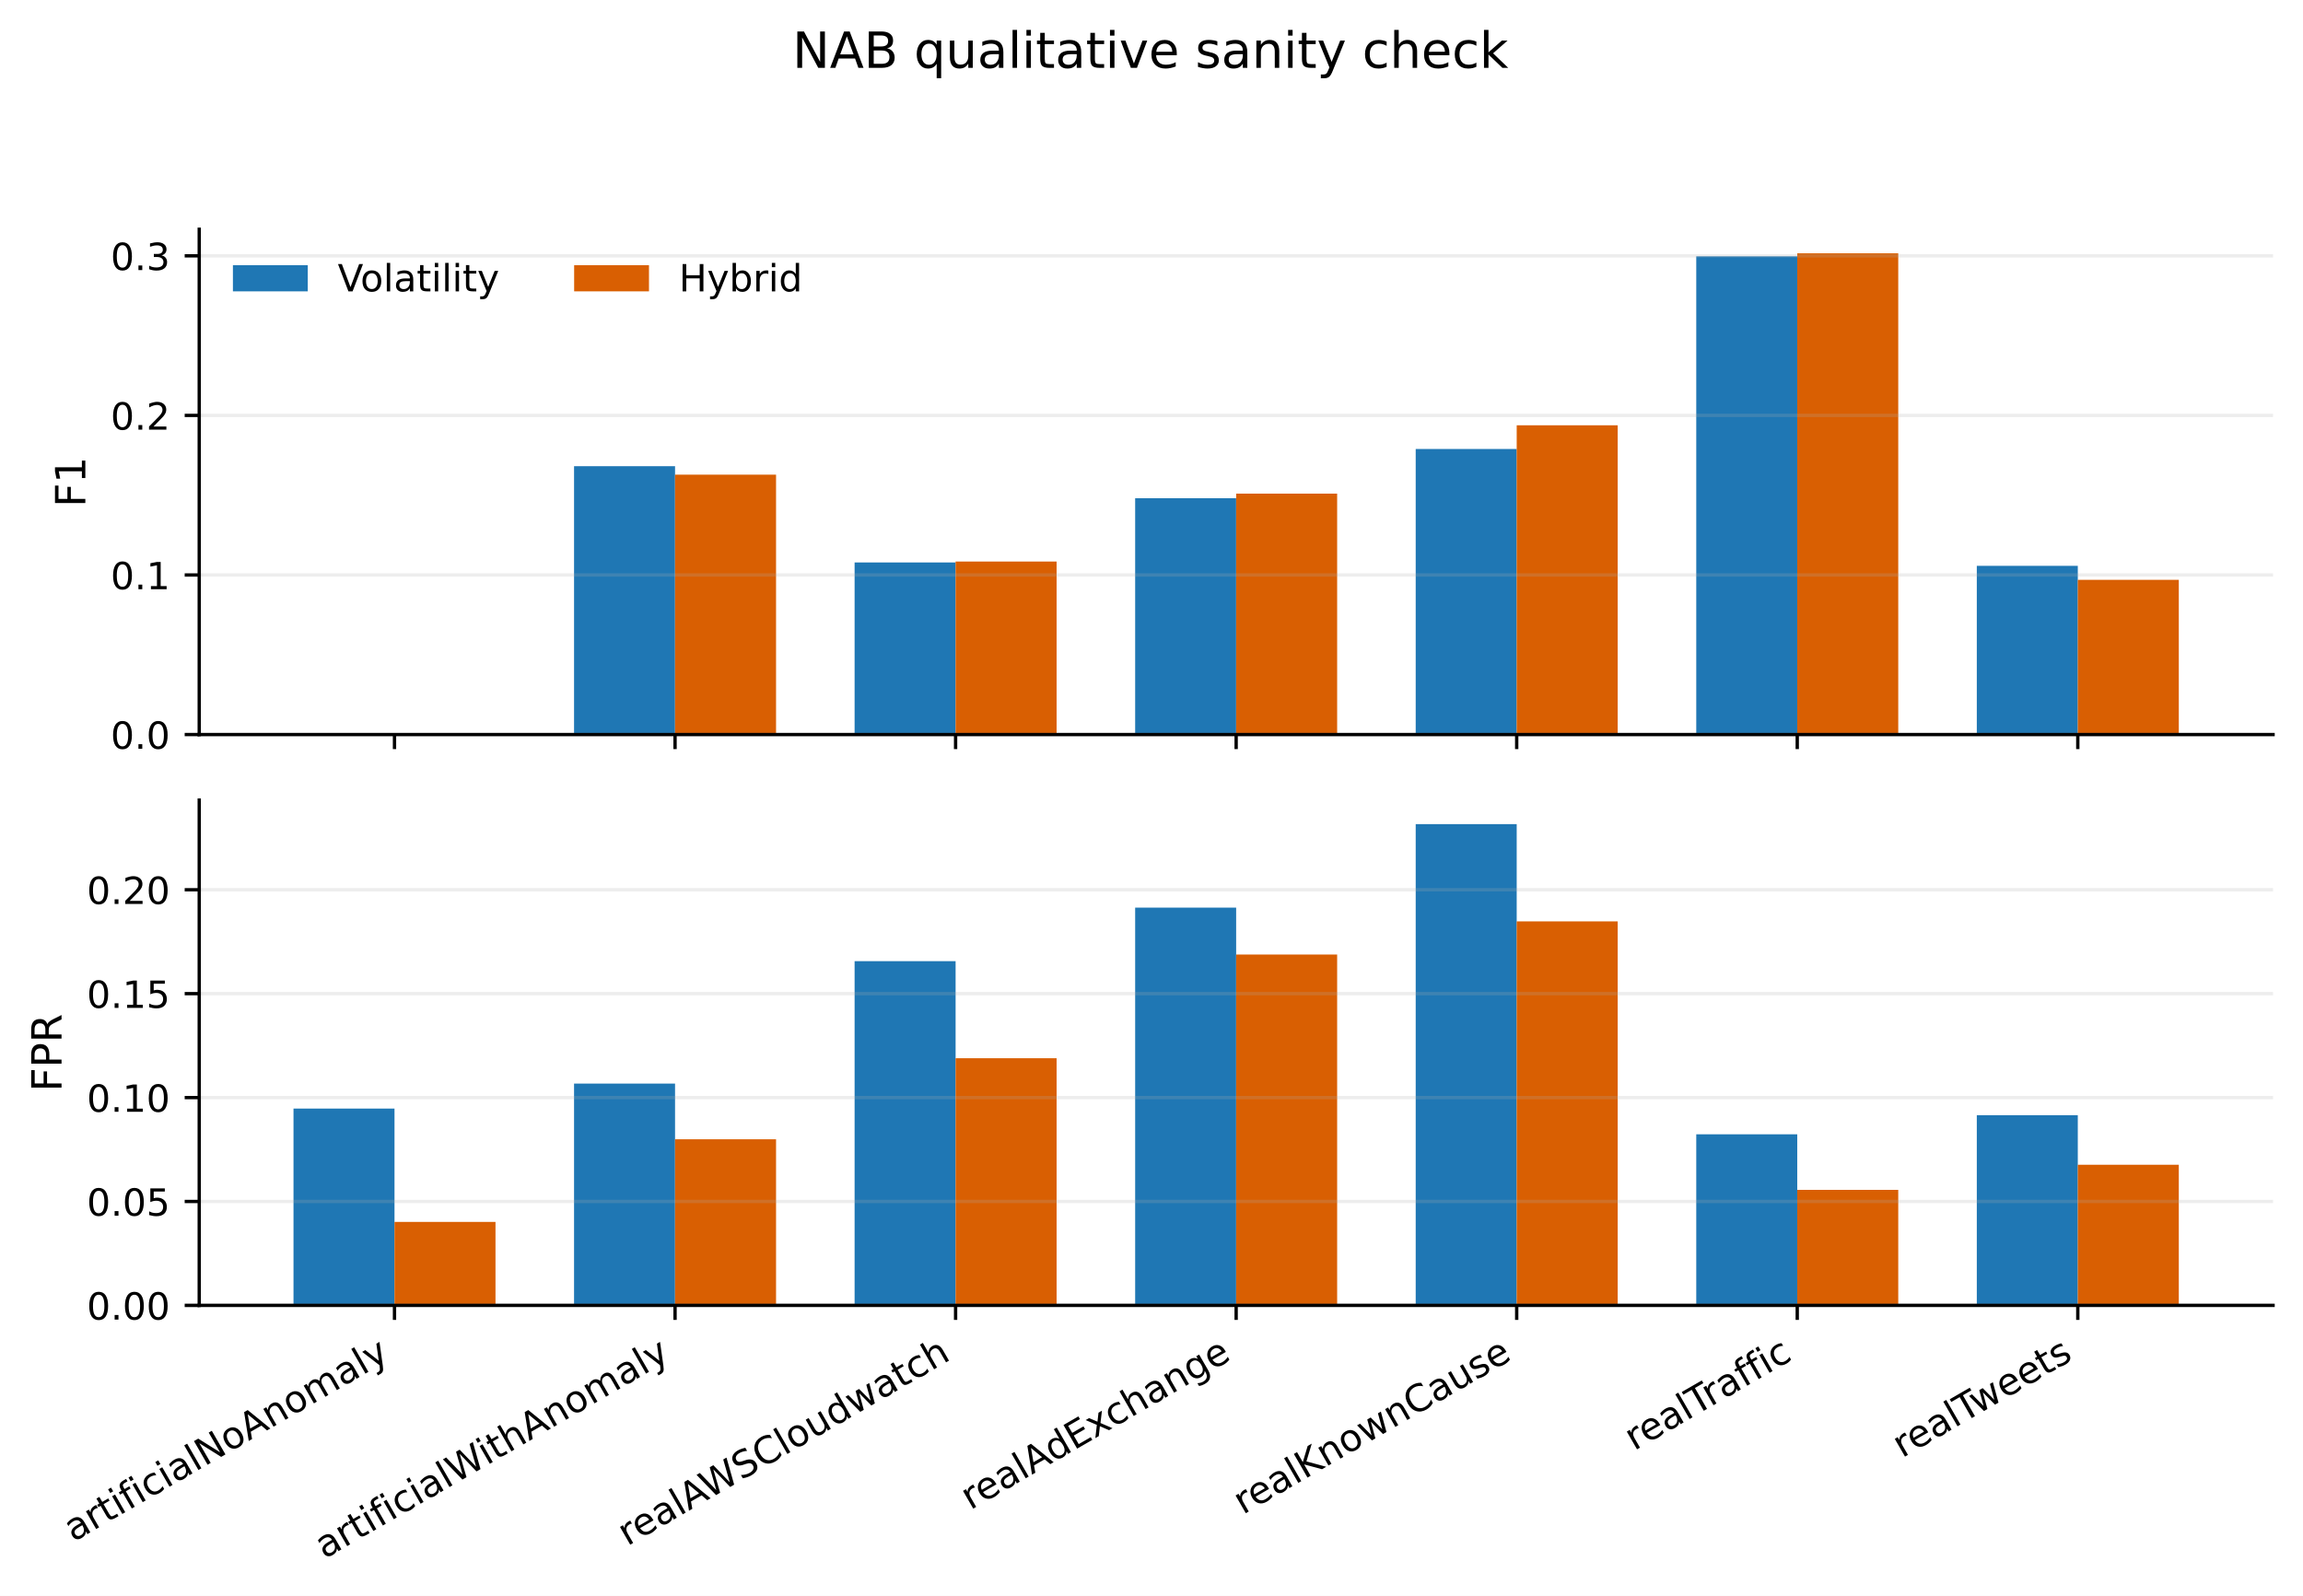
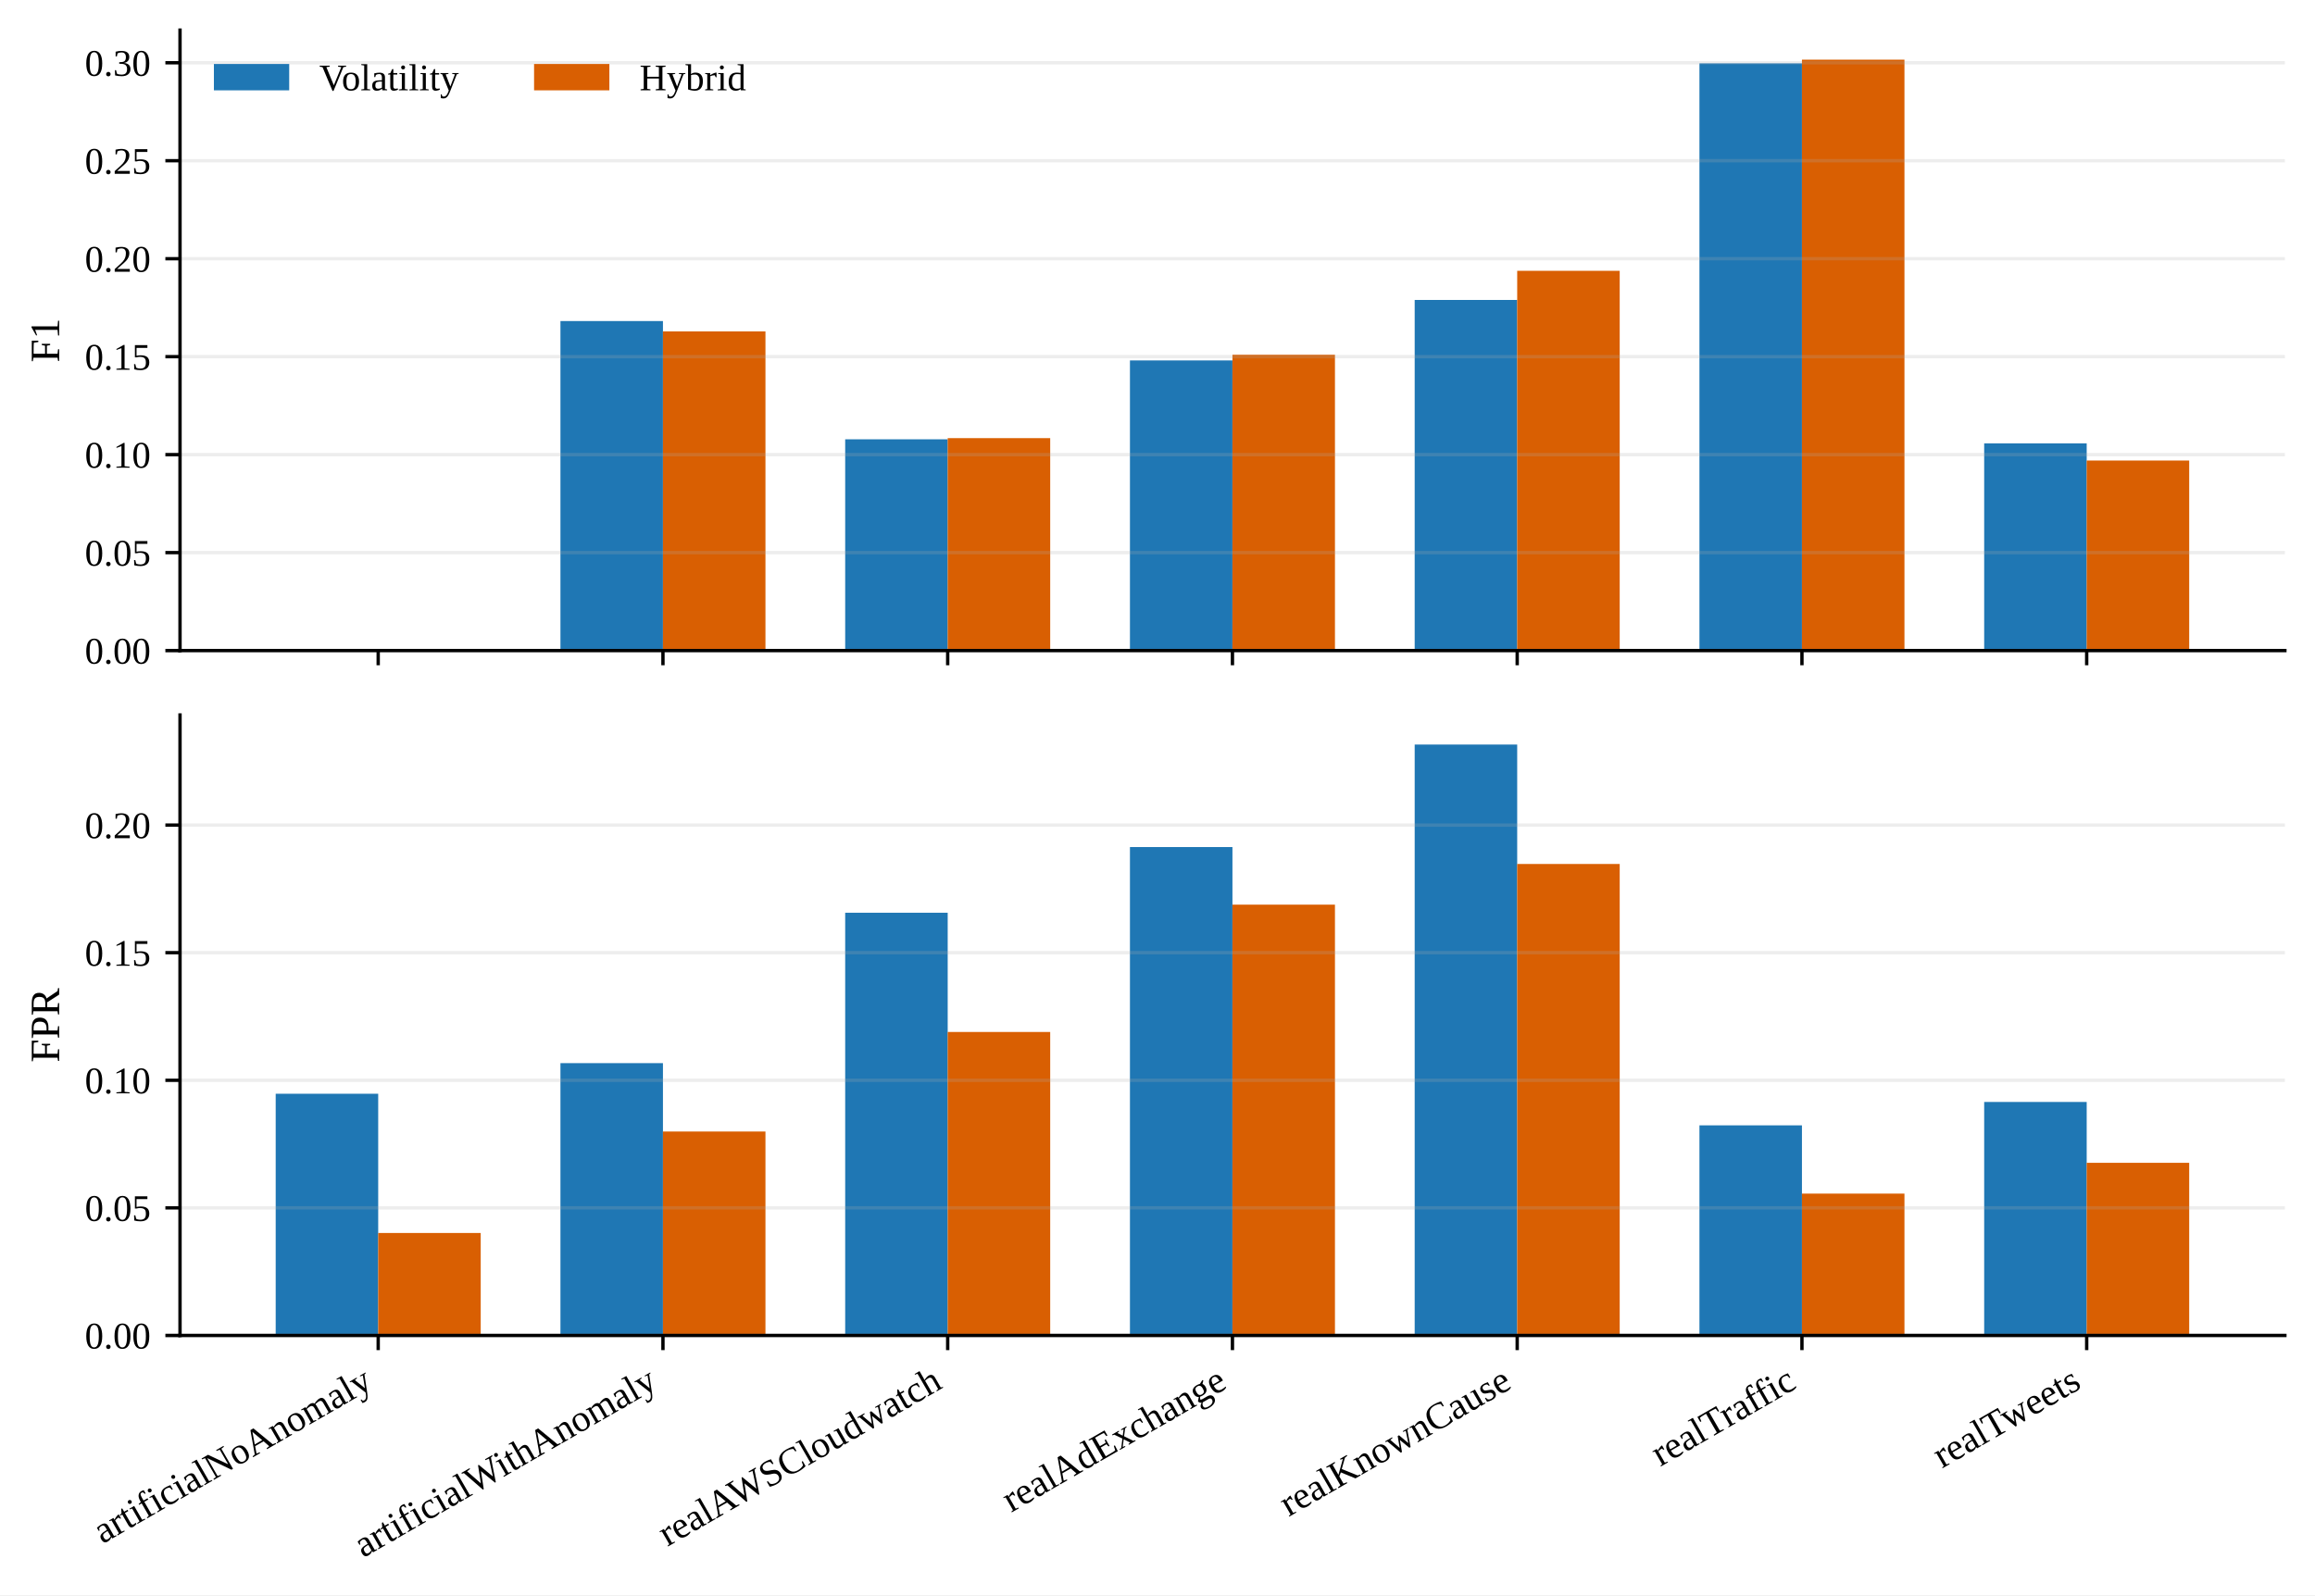
- <svg xmlns="http://www.w3.org/2000/svg" xmlns:xlink="http://www.w3.org/1999/xlink" width="553.877pt" height="383.917pt" viewBox="0 0 553.877 383.917" version="1.1">
+ <svg xmlns="http://www.w3.org/2000/svg" xmlns:xlink="http://www.w3.org/1999/xlink" width="553.403pt" height="381.427pt" viewBox="0 0 553.403 381.427" version="1.1">
  <defs>
    <style type="text/css">*{stroke-linejoin: round; stroke-linecap: butt}</style>
  </defs>
  <g id="figure_1">
    <g id="patch_1">
-       <path d="M 0 383.917  L 553.877 383.917  L 553.877 0  L 0 0  z " style="fill: #ffffff" />
+       <path d="M 0 381.427  L 553.403 381.427  L 553.403 0  L 0 0  z " style="fill: #ffffff" />
    </g>
    <g id="axes_1">
      <g id="patch_2">
-         <path d="M 47.917 176.713  L 546.677 176.713  L 546.677 55.152  L 47.917 55.152  z " style="fill: #ffffff" />
+         <path d="M 43.033 155.564  L 546.203 155.564  L 546.203 7.2  L 43.033 7.2  z " style="fill: #ffffff" />
      </g>
      <g id="patch_3">
-         <path d="M 70.588 176.713  L 94.878 176.713  L 94.878 176.713  L 70.588 176.713  z " clip-path="url(#p96f10bf7ed)" style="fill: #1f77b4" />
+         <path d="M 65.904 155.564  L 90.409 155.564  L 90.409 155.564  L 65.904 155.564  z " clip-path="url(#pbecef0cc38)" style="fill: #1f77b4" />
      </g>
      <g id="patch_4">
-         <path d="M 138.061 176.713  L 162.351 176.713  L 162.351 112.155  L 138.061 112.155  z " clip-path="url(#p96f10bf7ed)" style="fill: #1f77b4" />
+         <path d="M 133.974 155.564  L 158.479 155.564  L 158.479 76.771  L 133.974 76.771  z " clip-path="url(#pbecef0cc38)" style="fill: #1f77b4" />
      </g>
      <g id="patch_5">
-         <path d="M 205.534 176.713  L 229.824 176.713  L 229.824 135.313  L 205.534 135.313  z " clip-path="url(#p96f10bf7ed)" style="fill: #1f77b4" />
+         <path d="M 202.043 155.564  L 226.548 155.564  L 226.548 105.036  L 202.043 105.036  z " clip-path="url(#pbecef0cc38)" style="fill: #1f77b4" />
      </g>
      <g id="patch_6">
-         <path d="M 273.007 176.713  L 297.297 176.713  L 297.297 119.862  L 273.007 119.862  z " clip-path="url(#p96f10bf7ed)" style="fill: #1f77b4" />
+         <path d="M 270.113 155.564  L 294.618 155.564  L 294.618 86.178  L 270.113 86.178  z " clip-path="url(#pbecef0cc38)" style="fill: #1f77b4" />
      </g>
      <g id="patch_7">
-         <path d="M 340.48 176.713  L 364.77 176.713  L 364.77 108.011  L 340.48 108.011  z " clip-path="url(#p96f10bf7ed)" style="fill: #1f77b4" />
+         <path d="M 338.182 155.564  L 362.687 155.564  L 362.687 71.714  L 338.182 71.714  z " clip-path="url(#pbecef0cc38)" style="fill: #1f77b4" />
      </g>
      <g id="patch_8">
-         <path d="M 407.953 176.713  L 432.243 176.713  L 432.243 61.66  L 407.953 61.66  z " clip-path="url(#p96f10bf7ed)" style="fill: #1f77b4" />
+         <path d="M 406.252 155.564  L 430.757 155.564  L 430.757 15.143  L 406.252 15.143  z " clip-path="url(#pbecef0cc38)" style="fill: #1f77b4" />
      </g>
      <g id="patch_9">
-         <path d="M 475.426 176.713  L 499.716 176.713  L 499.716 136.119  L 475.426 136.119  z " clip-path="url(#p96f10bf7ed)" style="fill: #1f77b4" />
+         <path d="M 474.321 155.564  L 498.826 155.564  L 498.826 106.02  L 474.321 106.02  z " clip-path="url(#pbecef0cc38)" style="fill: #1f77b4" />
      </g>
      <g id="patch_10">
-         <path d="M 94.878 176.713  L 119.169 176.713  L 119.169 176.713  L 94.878 176.713  z " clip-path="url(#p96f10bf7ed)" style="fill: #d95f02" />
+         <path d="M 90.409 155.564  L 114.914 155.564  L 114.914 155.564  L 90.409 155.564  z " clip-path="url(#pbecef0cc38)" style="fill: #d95f02" />
      </g>
      <g id="patch_11">
-         <path d="M 162.351 176.713  L 186.642 176.713  L 186.642 114.18  L 162.351 114.18  z " clip-path="url(#p96f10bf7ed)" style="fill: #d95f02" />
+         <path d="M 158.479 155.564  L 182.984 155.564  L 182.984 79.244  L 158.479 79.244  z " clip-path="url(#pbecef0cc38)" style="fill: #d95f02" />
      </g>
      <g id="patch_12">
-         <path d="M 229.824 176.713  L 254.115 176.713  L 254.115 135.093  L 229.824 135.093  z " clip-path="url(#p96f10bf7ed)" style="fill: #d95f02" />
+         <path d="M 226.548 155.564  L 251.053 155.564  L 251.053 104.767  L 226.548 104.767  z " clip-path="url(#pbecef0cc38)" style="fill: #d95f02" />
      </g>
      <g id="patch_13">
-         <path d="M 297.297 176.713  L 321.587 176.713  L 321.587 118.756  L 297.297 118.756  z " clip-path="url(#p96f10bf7ed)" style="fill: #d95f02" />
+         <path d="M 294.618 155.564  L 319.123 155.564  L 319.123 84.828  L 294.618 84.828  z " clip-path="url(#pbecef0cc38)" style="fill: #d95f02" />
      </g>
      <g id="patch_14">
-         <path d="M 364.77 176.713  L 389.06 176.713  L 389.06 102.312  L 364.77 102.312  z " clip-path="url(#p96f10bf7ed)" style="fill: #d95f02" />
+         <path d="M 362.687 155.564  L 387.192 155.564  L 387.192 64.758  L 362.687 64.758  z " clip-path="url(#pbecef0cc38)" style="fill: #d95f02" />
      </g>
      <g id="patch_15">
-         <path d="M 432.243 176.713  L 456.533 176.713  L 456.533 60.941  L 432.243 60.941  z " clip-path="url(#p96f10bf7ed)" style="fill: #d95f02" />
+         <path d="M 430.757 155.564  L 455.262 155.564  L 455.262 14.265  L 430.757 14.265  z " clip-path="url(#pbecef0cc38)" style="fill: #d95f02" />
      </g>
      <g id="patch_16">
-         <path d="M 499.716 176.713  L 524.006 176.713  L 524.006 139.483  L 499.716 139.483  z " clip-path="url(#p96f10bf7ed)" style="fill: #d95f02" />
+         <path d="M 498.826 155.564  L 523.331 155.564  L 523.331 110.126  L 498.826 110.126  z " clip-path="url(#pbecef0cc38)" style="fill: #d95f02" />
      </g>
      <g id="matplotlib.axis_1">
        <g id="xtick_1">
          <g id="line2d_1">
            <defs>
-               <path id="m37962c1721" d="M 0 0  L 0 3.5  " style="stroke: #000000; stroke-width: 0.8" />
+               <path id="mc6ef110496" d="M 0 0  L 0 3.5  " style="stroke: #000000; stroke-width: 0.8" />
            </defs>
            <g>
-               <use xlink:href="#m37962c1721" x="94.878" y="176.713" style="stroke: #000000; stroke-width: 0.8" />
+               <use xlink:href="#mc6ef110496" x="90.409" y="155.564" style="stroke: #000000; stroke-width: 0.8" />
            </g>
          </g>
        </g>
        <g id="xtick_2">
          <g id="line2d_2">
            <g>
-               <use xlink:href="#m37962c1721" x="162.351" y="176.713" style="stroke: #000000; stroke-width: 0.8" />
+               <use xlink:href="#mc6ef110496" x="158.479" y="155.564" style="stroke: #000000; stroke-width: 0.8" />
            </g>
          </g>
        </g>
        <g id="xtick_3">
          <g id="line2d_3">
            <g>
-               <use xlink:href="#m37962c1721" x="229.824" y="176.713" style="stroke: #000000; stroke-width: 0.8" />
+               <use xlink:href="#mc6ef110496" x="226.548" y="155.564" style="stroke: #000000; stroke-width: 0.8" />
            </g>
          </g>
        </g>
        <g id="xtick_4">
          <g id="line2d_4">
            <g>
-               <use xlink:href="#m37962c1721" x="297.297" y="176.713" style="stroke: #000000; stroke-width: 0.8" />
+               <use xlink:href="#mc6ef110496" x="294.618" y="155.564" style="stroke: #000000; stroke-width: 0.8" />
            </g>
          </g>
        </g>
        <g id="xtick_5">
          <g id="line2d_5">
            <g>
-               <use xlink:href="#m37962c1721" x="364.77" y="176.713" style="stroke: #000000; stroke-width: 0.8" />
+               <use xlink:href="#mc6ef110496" x="362.687" y="155.564" style="stroke: #000000; stroke-width: 0.8" />
            </g>
          </g>
        </g>
        <g id="xtick_6">
          <g id="line2d_6">
            <g>
-               <use xlink:href="#m37962c1721" x="432.243" y="176.713" style="stroke: #000000; stroke-width: 0.8" />
+               <use xlink:href="#mc6ef110496" x="430.757" y="155.564" style="stroke: #000000; stroke-width: 0.8" />
            </g>
          </g>
        </g>
        <g id="xtick_7">
          <g id="line2d_7">
            <g>
-               <use xlink:href="#m37962c1721" x="499.716" y="176.713" style="stroke: #000000; stroke-width: 0.8" />
+               <use xlink:href="#mc6ef110496" x="498.826" y="155.564" style="stroke: #000000; stroke-width: 0.8" />
            </g>
          </g>
        </g>
      </g>
      <g id="matplotlib.axis_2">
        <g id="ytick_1">
          <g id="line2d_8">
-             <path d="M 47.917 176.713  L 546.677 176.713  " clip-path="url(#p96f10bf7ed)" style="fill: none; stroke: #b0b0b0; stroke-opacity: 0.22; stroke-width: 0.8; stroke-linecap: square" />
+             <path d="M 43.033 155.564  L 546.203 155.564  " clip-path="url(#pbecef0cc38)" style="fill: none; stroke: #b0b0b0; stroke-opacity: 0.22; stroke-width: 0.8; stroke-linecap: square" />
          </g>
          <g id="line2d_9">
            <defs>
-               <path id="m270eca6a01" d="M 0 0  L -3.5 0  " style="stroke: #000000; stroke-width: 0.8" />
+               <path id="mee0f60f620" d="M 0 0  L -3.5 0  " style="stroke: #000000; stroke-width: 0.8" />
            </defs>
            <g>
-               <use xlink:href="#m270eca6a01" x="47.917" y="176.713" style="stroke: #000000; stroke-width: 0.8" />
+               <use xlink:href="#mee0f60f620" x="43.033" y="155.564" style="stroke: #000000; stroke-width: 0.8" />
            </g>
          </g>
          <g id="text_1">
-             <text style="font: 9px 'DejaVu Sans', 'Bitstream Vera Sans', 'Computer Modern Sans Serif', 'Lucida Grande', 'Verdana', 'Geneva', 'Lucid', 'Arial', 'Helvetica', 'Avant Garde', sans-serif; text-anchor: end" x="40.917" y="180.132" transform="rotate(-0 40.91719 180.1318)">0.0</text>
+             <text style="font: 9px 'Times New Roman', 'Times', 'Nimbus Roman', 'DejaVu Serif', serif; text-anchor: end" x="36.033" y="158.688" transform="rotate(-0 36.03281 158.6885)">0.00</text>
          </g>
        </g>
        <g id="ytick_2">
          <g id="line2d_10">
-             <path d="M 47.917 138.324  L 546.677 138.324  " clip-path="url(#p96f10bf7ed)" style="fill: none; stroke: #b0b0b0; stroke-opacity: 0.22; stroke-width: 0.8; stroke-linecap: square" />
+             <path d="M 43.033 132.138  L 546.203 132.138  " clip-path="url(#pbecef0cc38)" style="fill: none; stroke: #b0b0b0; stroke-opacity: 0.22; stroke-width: 0.8; stroke-linecap: square" />
          </g>
          <g id="line2d_11">
            <g>
-               <use xlink:href="#m270eca6a01" x="47.917" y="138.324" style="stroke: #000000; stroke-width: 0.8" />
+               <use xlink:href="#mee0f60f620" x="43.033" y="132.138" style="stroke: #000000; stroke-width: 0.8" />
            </g>
          </g>
          <g id="text_2">
-             <text style="font: 9px 'DejaVu Sans', 'Bitstream Vera Sans', 'Computer Modern Sans Serif', 'Lucida Grande', 'Verdana', 'Geneva', 'Lucid', 'Arial', 'Helvetica', 'Avant Garde', sans-serif; text-anchor: end" x="40.917" y="141.744" transform="rotate(-0 40.91719 141.7437)">0.1</text>
+             <text style="font: 9px 'Times New Roman', 'Times', 'Nimbus Roman', 'DejaVu Serif', serif; text-anchor: end" x="36.033" y="135.262" transform="rotate(-0 36.03281 135.2623)">0.05</text>
          </g>
        </g>
        <g id="ytick_3">
          <g id="line2d_12">
-             <path d="M 47.917 99.936  L 546.677 99.936  " clip-path="url(#p96f10bf7ed)" style="fill: none; stroke: #b0b0b0; stroke-opacity: 0.22; stroke-width: 0.8; stroke-linecap: square" />
+             <path d="M 43.033 108.711  L 546.203 108.711  " clip-path="url(#pbecef0cc38)" style="fill: none; stroke: #b0b0b0; stroke-opacity: 0.22; stroke-width: 0.8; stroke-linecap: square" />
          </g>
          <g id="line2d_13">
            <g>
-               <use xlink:href="#m270eca6a01" x="47.917" y="99.936" style="stroke: #000000; stroke-width: 0.8" />
+               <use xlink:href="#mee0f60f620" x="43.033" y="108.711" style="stroke: #000000; stroke-width: 0.8" />
            </g>
          </g>
          <g id="text_3">
-             <text style="font: 9px 'DejaVu Sans', 'Bitstream Vera Sans', 'Computer Modern Sans Serif', 'Lucida Grande', 'Verdana', 'Geneva', 'Lucid', 'Arial', 'Helvetica', 'Avant Garde', sans-serif; text-anchor: end" x="40.917" y="103.356" transform="rotate(-0 40.91719 103.3556)">0.2</text>
+             <text style="font: 9px 'Times New Roman', 'Times', 'Nimbus Roman', 'DejaVu Serif', serif; text-anchor: end" x="36.033" y="111.836" transform="rotate(-0 36.03281 111.8361)">0.10</text>
          </g>
        </g>
        <g id="ytick_4">
          <g id="line2d_14">
-             <path d="M 47.917 61.548  L 546.677 61.548  " clip-path="url(#p96f10bf7ed)" style="fill: none; stroke: #b0b0b0; stroke-opacity: 0.22; stroke-width: 0.8; stroke-linecap: square" />
+             <path d="M 43.033 85.285  L 546.203 85.285  " clip-path="url(#pbecef0cc38)" style="fill: none; stroke: #b0b0b0; stroke-opacity: 0.22; stroke-width: 0.8; stroke-linecap: square" />
          </g>
          <g id="line2d_15">
            <g>
-               <use xlink:href="#m270eca6a01" x="47.917" y="61.548" style="stroke: #000000; stroke-width: 0.8" />
+               <use xlink:href="#mee0f60f620" x="43.033" y="85.285" style="stroke: #000000; stroke-width: 0.8" />
            </g>
          </g>
          <g id="text_4">
-             <text style="font: 9px 'DejaVu Sans', 'Bitstream Vera Sans', 'Computer Modern Sans Serif', 'Lucida Grande', 'Verdana', 'Geneva', 'Lucid', 'Arial', 'Helvetica', 'Avant Garde', sans-serif; text-anchor: end" x="40.917" y="64.968" transform="rotate(-0 40.91719 64.96752)">0.3</text>
-           </g>
-         </g>
-         <g id="text_5">
-           <text style="font: 10px 'DejaVu Sans', 'Bitstream Vera Sans', 'Computer Modern Sans Serif', 'Lucida Grande', 'Verdana', 'Geneva', 'Lucid', 'Arial', 'Helvetica', 'Avant Garde', sans-serif; text-anchor: middle" x="20.525" y="115.932" transform="rotate(-90 20.52469 115.9323)">F1</text>
+             <text style="font: 9px 'Times New Roman', 'Times', 'Nimbus Roman', 'DejaVu Serif', serif; text-anchor: end" x="36.033" y="88.41" transform="rotate(-0 36.03281 88.40985)">0.15</text>
+           </g>
+         </g>
+         <g id="ytick_5">
+           <g id="line2d_16">
+             <path d="M 43.033 61.859  L 546.203 61.859  " clip-path="url(#pbecef0cc38)" style="fill: none; stroke: #b0b0b0; stroke-opacity: 0.22; stroke-width: 0.8; stroke-linecap: square" />
+           </g>
+           <g id="line2d_17">
+             <g>
+               <use xlink:href="#mee0f60f620" x="43.033" y="61.859" style="stroke: #000000; stroke-width: 0.8" />
+             </g>
+           </g>
+           <g id="text_5">
+             <text style="font: 9px 'Times New Roman', 'Times', 'Nimbus Roman', 'DejaVu Serif', serif; text-anchor: end" x="36.033" y="64.984" transform="rotate(-0 36.03281 64.98364)">0.20</text>
+           </g>
+         </g>
+         <g id="ytick_6">
+           <g id="line2d_18">
+             <path d="M 43.033 38.433  L 546.203 38.433  " clip-path="url(#pbecef0cc38)" style="fill: none; stroke: #b0b0b0; stroke-opacity: 0.22; stroke-width: 0.8; stroke-linecap: square" />
+           </g>
+           <g id="line2d_19">
+             <g>
+               <use xlink:href="#mee0f60f620" x="43.033" y="38.433" style="stroke: #000000; stroke-width: 0.8" />
+             </g>
+           </g>
+           <g id="text_6">
+             <text style="font: 9px 'Times New Roman', 'Times', 'Nimbus Roman', 'DejaVu Serif', serif; text-anchor: end" x="36.033" y="41.557" transform="rotate(-0 36.03281 41.55744)">0.25</text>
+           </g>
+         </g>
+         <g id="ytick_7">
+           <g id="line2d_20">
+             <path d="M 43.033 15.007  L 546.203 15.007  " clip-path="url(#pbecef0cc38)" style="fill: none; stroke: #b0b0b0; stroke-opacity: 0.22; stroke-width: 0.8; stroke-linecap: square" />
+           </g>
+           <g id="line2d_21">
+             <g>
+               <use xlink:href="#mee0f60f620" x="43.033" y="15.007" style="stroke: #000000; stroke-width: 0.8" />
+             </g>
+           </g>
+           <g id="text_7">
+             <text style="font: 9px 'Times New Roman', 'Times', 'Nimbus Roman', 'DejaVu Serif', serif; text-anchor: end" x="36.033" y="18.131" transform="rotate(-0 36.03281 18.13124)">0.30</text>
+           </g>
+         </g>
+         <g id="text_8">
+           <text style="font: 10px 'Times New Roman', 'Times', 'Nimbus Roman', 'DejaVu Serif', serif; text-anchor: middle" x="14.144" y="81.382" transform="rotate(-90 14.14375 81.38188)">F1</text>
        </g>
      </g>
      <g id="patch_17">
-         <path d="M 47.917 176.713  L 47.917 55.152  " style="fill: none; stroke: #000000; stroke-width: 0.8; stroke-linejoin: miter; stroke-linecap: square" />
+         <path d="M 43.033 155.564  L 43.033 7.2  " style="fill: none; stroke: #000000; stroke-width: 0.8; stroke-linejoin: miter; stroke-linecap: square" />
      </g>
      <g id="patch_18">
-         <path d="M 47.917 176.713  L 546.677 176.713  " style="fill: none; stroke: #000000; stroke-width: 0.8; stroke-linejoin: miter; stroke-linecap: square" />
+         <path d="M 43.033 155.564  L 546.203 155.564  " style="fill: none; stroke: #000000; stroke-width: 0.8; stroke-linejoin: miter; stroke-linecap: square" />
      </g>
      <g id="legend_1">
        <g id="patch_19">
-           <path d="M 56.017 70.091  L 74.017 70.091  L 74.017 63.791  L 56.017 63.791  z " style="fill: #1f77b4" />
-         </g>
-         <g id="text_6">
-           <text style="font: 9px 'DejaVu Sans', 'Bitstream Vera Sans', 'Computer Modern Sans Serif', 'Lucida Grande', 'Verdana', 'Geneva', 'Lucid', 'Arial', 'Helvetica', 'Avant Garde', sans-serif; text-anchor: start" x="81.217" y="70.091" transform="rotate(-0 81.21719 70.09059)">Volatility</text>
+           <path d="M 51.133 21.6  L 69.133 21.6  L 69.133 15.3  L 51.133 15.3  z " style="fill: #1f77b4" />
+         </g>
+         <g id="text_9">
+           <text style="font: 9px 'Times New Roman', 'Times', 'Nimbus Roman', 'DejaVu Serif', serif; text-anchor: start" x="76.333" y="21.6" transform="rotate(-0 76.33281 21.6)">Volatility</text>
        </g>
        <g id="patch_20">
-           <path d="M 138.083 70.091  L 156.083 70.091  L 156.083 63.791  L 138.083 63.791  z " style="fill: #d95f02" />
-         </g>
-         <g id="text_7">
-           <text style="font: 9px 'DejaVu Sans', 'Bitstream Vera Sans', 'Computer Modern Sans Serif', 'Lucida Grande', 'Verdana', 'Geneva', 'Lucid', 'Arial', 'Helvetica', 'Avant Garde', sans-serif; text-anchor: start" x="163.283" y="70.091" transform="rotate(-0 163.2831 70.09059)">Hybrid</text>
+           <path d="M 127.671 21.6  L 145.671 21.6  L 145.671 15.3  L 127.671 15.3  z " style="fill: #d95f02" />
+         </g>
+         <g id="text_10">
+           <text style="font: 9px 'Times New Roman', 'Times', 'Nimbus Roman', 'DejaVu Serif', serif; text-anchor: start" x="152.871" y="21.6" transform="rotate(-0 152.8708 21.6)">Hybrid</text>
        </g>
      </g>
    </g>
    <g id="axes_2">
      <g id="patch_21">
-         <path d="M 47.917 314.033  L 546.677 314.033  L 546.677 192.473  L 47.917 192.473  z " style="fill: #ffffff" />
+         <path d="M 43.033 319.328  L 546.203 319.328  L 546.203 170.964  L 43.033 170.964  z " style="fill: #ffffff" />
      </g>
      <g id="patch_22">
-         <path d="M 70.588 314.033  L 94.878 314.033  L 94.878 266.683  L 70.588 266.683  z " clip-path="url(#p4b86053d0f)" style="fill: #1f77b4" />
+         <path d="M 65.904 319.328  L 90.409 319.328  L 90.409 261.537  L 65.904 261.537  z " clip-path="url(#p8f62898f93)" style="fill: #1f77b4" />
      </g>
      <g id="patch_23">
-         <path d="M 138.061 314.033  L 162.351 314.033  L 162.351 260.679  L 138.061 260.679  z " clip-path="url(#p4b86053d0f)" style="fill: #1f77b4" />
+         <path d="M 133.974 319.328  L 158.479 319.328  L 158.479 254.209  L 133.974 254.209  z " clip-path="url(#p8f62898f93)" style="fill: #1f77b4" />
      </g>
      <g id="patch_24">
-         <path d="M 205.534 314.033  L 229.824 314.033  L 229.824 231.219  L 205.534 231.219  z " clip-path="url(#p4b86053d0f)" style="fill: #1f77b4" />
+         <path d="M 202.043 319.328  L 226.548 319.328  L 226.548 218.254  L 202.043 218.254  z " clip-path="url(#p8f62898f93)" style="fill: #1f77b4" />
      </g>
      <g id="patch_25">
-         <path d="M 273.007 314.033  L 297.297 314.033  L 297.297 218.352  L 273.007 218.352  z " clip-path="url(#p4b86053d0f)" style="fill: #1f77b4" />
+         <path d="M 270.113 319.328  L 294.618 319.328  L 294.618 202.549  L 270.113 202.549  z " clip-path="url(#p8f62898f93)" style="fill: #1f77b4" />
      </g>
      <g id="patch_26">
-         <path d="M 340.48 314.033  L 364.77 314.033  L 364.77 198.261  L 340.48 198.261  z " clip-path="url(#p4b86053d0f)" style="fill: #1f77b4" />
+         <path d="M 338.182 319.328  L 362.687 319.328  L 362.687 178.029  L 338.182 178.029  z " clip-path="url(#p8f62898f93)" style="fill: #1f77b4" />
      </g>
      <g id="patch_27">
-         <path d="M 407.953 314.033  L 432.243 314.033  L 432.243 272.871  L 407.953 272.871  z " clip-path="url(#p4b86053d0f)" style="fill: #1f77b4" />
+         <path d="M 406.252 319.328  L 430.757 319.328  L 430.757 269.089  L 406.252 269.089  z " clip-path="url(#p8f62898f93)" style="fill: #1f77b4" />
      </g>
      <g id="patch_28">
-         <path d="M 475.426 314.033  L 499.716 314.033  L 499.716 268.287  L 475.426 268.287  z " clip-path="url(#p4b86053d0f)" style="fill: #1f77b4" />
+         <path d="M 474.321 319.328  L 498.826 319.328  L 498.826 263.494  L 474.321 263.494  z " clip-path="url(#p8f62898f93)" style="fill: #1f77b4" />
      </g>
      <g id="patch_29">
-         <path d="M 94.878 314.033  L 119.169 314.033  L 119.169 293.953  L 94.878 293.953  z " clip-path="url(#p4b86053d0f)" style="fill: #d95f02" />
+         <path d="M 90.409 319.328  L 114.914 319.328  L 114.914 294.82  L 90.409 294.82  z " clip-path="url(#p8f62898f93)" style="fill: #d95f02" />
      </g>
      <g id="patch_30">
-         <path d="M 162.351 314.033  L 186.642 314.033  L 186.642 274.076  L 162.351 274.076  z " clip-path="url(#p4b86053d0f)" style="fill: #d95f02" />
+         <path d="M 158.479 319.328  L 182.984 319.328  L 182.984 270.561  L 158.479 270.561  z " clip-path="url(#p8f62898f93)" style="fill: #d95f02" />
      </g>
      <g id="patch_31">
-         <path d="M 229.824 314.033  L 254.115 314.033  L 254.115 254.57  L 229.824 254.57  z " clip-path="url(#p4b86053d0f)" style="fill: #d95f02" />
+         <path d="M 226.548 319.328  L 251.053 319.328  L 251.053 246.753  L 226.548 246.753  z " clip-path="url(#p8f62898f93)" style="fill: #d95f02" />
      </g>
      <g id="patch_32">
-         <path d="M 297.297 314.033  L 321.587 314.033  L 321.587 229.629  L 297.297 229.629  z " clip-path="url(#p4b86053d0f)" style="fill: #d95f02" />
+         <path d="M 294.618 319.328  L 319.123 319.328  L 319.123 216.314  L 294.618 216.314  z " clip-path="url(#p8f62898f93)" style="fill: #d95f02" />
      </g>
      <g id="patch_33">
-         <path d="M 364.77 314.033  L 389.06 314.033  L 389.06 221.66  L 364.77 221.66  z " clip-path="url(#p4b86053d0f)" style="fill: #d95f02" />
+         <path d="M 362.687 319.328  L 387.192 319.328  L 387.192 206.587  L 362.687 206.587  z " clip-path="url(#p8f62898f93)" style="fill: #d95f02" />
      </g>
      <g id="patch_34">
-         <path d="M 432.243 314.033  L 456.533 314.033  L 456.533 286.243  L 432.243 286.243  z " clip-path="url(#p4b86053d0f)" style="fill: #d95f02" />
+         <path d="M 430.757 319.328  L 455.262 319.328  L 455.262 285.41  L 430.757 285.41  z " clip-path="url(#p8f62898f93)" style="fill: #d95f02" />
      </g>
      <g id="patch_35">
-         <path d="M 499.716 314.033  L 524.006 314.033  L 524.006 280.209  L 499.716 280.209  z " clip-path="url(#p4b86053d0f)" style="fill: #d95f02" />
+         <path d="M 498.826 319.328  L 523.331 319.328  L 523.331 278.045  L 498.826 278.045  z " clip-path="url(#p8f62898f93)" style="fill: #d95f02" />
      </g>
      <g id="matplotlib.axis_3">
        <g id="xtick_8">
-           <g id="line2d_16">
-             <g>
-               <use xlink:href="#m37962c1721" x="94.878" y="314.033" style="stroke: #000000; stroke-width: 0.8" />
-             </g>
-           </g>
-           <g id="text_8">
-             <text style="font: 9px 'DejaVu Sans', 'Bitstream Vera Sans', 'Computer Modern Sans Serif', 'Lucida Grande', 'Verdana', 'Geneva', 'Lucid', 'Arial', 'Helvetica', 'Avant Garde', sans-serif" transform="translate(17.65161 371.002) rotate(-30)">artificialNoAnomaly</text>
+           <g id="line2d_22">
+             <g>
+               <use xlink:href="#mc6ef110496" x="90.409" y="319.328" style="stroke: #000000; stroke-width: 0.8" />
+             </g>
+           </g>
+           <g id="text_11">
+             <text style="font: 9px 'Times New Roman', 'Times', 'Nimbus Roman', 'DejaVu Serif', serif" transform="translate(24.5074 369.2275) rotate(-30)">artificialNoAnomaly</text>
          </g>
        </g>
        <g id="xtick_9">
-           <g id="line2d_17">
-             <g>
-               <use xlink:href="#m37962c1721" x="162.351" y="314.033" style="stroke: #000000; stroke-width: 0.8" />
-             </g>
-           </g>
-           <g id="text_9">
-             <text style="font: 9px 'DejaVu Sans', 'Bitstream Vera Sans', 'Computer Modern Sans Serif', 'Lucida Grande', 'Verdana', 'Geneva', 'Lucid', 'Arial', 'Helvetica', 'Avant Garde', sans-serif" transform="translate(78.03303 375.0963) rotate(-30)">artificialWithAnomaly</text>
+           <g id="line2d_23">
+             <g>
+               <use xlink:href="#mc6ef110496" x="158.479" y="319.328" style="stroke: #000000; stroke-width: 0.8" />
+             </g>
+           </g>
+           <g id="text_12">
+             <text style="font: 9px 'Times New Roman', 'Times', 'Nimbus Roman', 'DejaVu Serif', serif" transform="translate(86.82991 372.5455) rotate(-30)">artificialWithAnomaly</text>
          </g>
        </g>
        <g id="xtick_10">
-           <g id="line2d_18">
-             <g>
-               <use xlink:href="#m37962c1721" x="229.824" y="314.033" style="stroke: #000000; stroke-width: 0.8" />
-             </g>
-           </g>
-           <g id="text_10">
-             <text style="font: 9px 'DejaVu Sans', 'Bitstream Vera Sans', 'Computer Modern Sans Serif', 'Lucida Grande', 'Verdana', 'Geneva', 'Lucid', 'Arial', 'Helvetica', 'Avant Garde', sans-serif" transform="translate(150.8682 372.0004) rotate(-30)">realAWSCloudwatch</text>
+           <g id="line2d_24">
+             <g>
+               <use xlink:href="#mc6ef110496" x="226.548" y="319.328" style="stroke: #000000; stroke-width: 0.8" />
+             </g>
+           </g>
+           <g id="text_13">
+             <text style="font: 9px 'Times New Roman', 'Times', 'Nimbus Roman', 'DejaVu Serif', serif" transform="translate(159.5418 369.8701) rotate(-30)">realAWSCloudwatch</text>
          </g>
        </g>
        <g id="xtick_11">
-           <g id="line2d_19">
-             <g>
-               <use xlink:href="#m37962c1721" x="297.297" y="314.033" style="stroke: #000000; stroke-width: 0.8" />
-             </g>
-           </g>
-           <g id="text_11">
-             <text style="font: 9px 'DejaVu Sans', 'Bitstream Vera Sans', 'Computer Modern Sans Serif', 'Lucida Grande', 'Verdana', 'Geneva', 'Lucid', 'Arial', 'Helvetica', 'Avant Garde', sans-serif" transform="translate(233.3645 363.3266) rotate(-30)">realAdExchange</text>
+           <g id="line2d_25">
+             <g>
+               <use xlink:href="#mc6ef110496" x="294.618" y="319.328" style="stroke: #000000; stroke-width: 0.8" />
+             </g>
+           </g>
+           <g id="text_14">
+             <text style="font: 9px 'Times New Roman', 'Times', 'Nimbus Roman', 'DejaVu Serif', serif" transform="translate(241.7117 361.7244) rotate(-30)">realAdExchange</text>
          </g>
        </g>
        <g id="xtick_12">
-           <g id="line2d_20">
-             <g>
-               <use xlink:href="#m37962c1721" x="364.77" y="314.033" style="stroke: #000000; stroke-width: 0.8" />
-             </g>
-           </g>
-           <g id="text_12">
-             <text style="font: 9px 'DejaVu Sans', 'Bitstream Vera Sans', 'Computer Modern Sans Serif', 'Lucida Grande', 'Verdana', 'Geneva', 'Lucid', 'Arial', 'Helvetica', 'Avant Garde', sans-serif" transform="translate(298.9193 364.4341) rotate(-30)">realKnownCause</text>
+           <g id="line2d_26">
+             <g>
+               <use xlink:href="#mc6ef110496" x="362.687" y="319.328" style="stroke: #000000; stroke-width: 0.8" />
+             </g>
+           </g>
+           <g id="text_15">
+             <text style="font: 9px 'Times New Roman', 'Times', 'Nimbus Roman', 'DejaVu Serif', serif" transform="translate(308.0457 362.7313) rotate(-30)">realKnownCause</text>
          </g>
        </g>
        <g id="xtick_13">
-           <g id="line2d_21">
-             <g>
-               <use xlink:href="#m37962c1721" x="432.243" y="314.033" style="stroke: #000000; stroke-width: 0.8" />
-             </g>
-           </g>
-           <g id="text_13">
-             <text style="font: 9px 'DejaVu Sans', 'Bitstream Vera Sans', 'Computer Modern Sans Serif', 'Lucida Grande', 'Verdana', 'Geneva', 'Lucid', 'Arial', 'Helvetica', 'Avant Garde', sans-serif" transform="translate(393.0108 349.0659) rotate(-30)">realTraffic</text>
+           <g id="line2d_27">
+             <g>
+               <use xlink:href="#mc6ef110496" x="430.757" y="319.328" style="stroke: #000000; stroke-width: 0.8" />
+             </g>
+           </g>
+           <g id="text_16">
+             <text style="font: 9px 'Times New Roman', 'Times', 'Nimbus Roman', 'DejaVu Serif', serif" transform="translate(396.8917 350.736) rotate(-30)">realTraffic</text>
          </g>
        </g>
        <g id="xtick_14">
-           <g id="line2d_22">
-             <g>
-               <use xlink:href="#m37962c1721" x="499.716" y="314.033" style="stroke: #000000; stroke-width: 0.8" />
-             </g>
-           </g>
-           <g id="text_14">
-             <text style="font: 9px 'DejaVu Sans', 'Bitstream Vera Sans', 'Computer Modern Sans Serif', 'Lucida Grande', 'Verdana', 'Geneva', 'Lucid', 'Arial', 'Helvetica', 'Avant Garde', sans-serif" transform="translate(457.4574 350.8131) rotate(-30)">realTweets</text>
+           <g id="line2d_28">
+             <g>
+               <use xlink:href="#mc6ef110496" x="498.826" y="319.328" style="stroke: #000000; stroke-width: 0.8" />
+             </g>
+           </g>
+           <g id="text_17">
+             <text style="font: 9px 'Times New Roman', 'Times', 'Nimbus Roman', 'DejaVu Serif', serif" transform="translate(464.2208 351.1635) rotate(-30)">realTweets</text>
          </g>
        </g>
      </g>
      <g id="matplotlib.axis_4">
-         <g id="ytick_5">
-           <g id="line2d_23">
-             <path d="M 47.917 314.033  L 546.677 314.033  " clip-path="url(#p4b86053d0f)" style="fill: none; stroke: #b0b0b0; stroke-opacity: 0.22; stroke-width: 0.8; stroke-linecap: square" />
-           </g>
-           <g id="line2d_24">
-             <g>
-               <use xlink:href="#m270eca6a01" x="47.917" y="314.033" style="stroke: #000000; stroke-width: 0.8" />
-             </g>
-           </g>
-           <g id="text_15">
-             <text style="font: 9px 'DejaVu Sans', 'Bitstream Vera Sans', 'Computer Modern Sans Serif', 'Lucida Grande', 'Verdana', 'Geneva', 'Lucid', 'Arial', 'Helvetica', 'Avant Garde', sans-serif; text-anchor: end" x="40.917" y="317.452" transform="rotate(-0 40.91719 317.4523)">0.00</text>
-           </g>
-         </g>
-         <g id="ytick_6">
-           <g id="line2d_25">
-             <path d="M 47.917 289.036  L 546.677 289.036  " clip-path="url(#p4b86053d0f)" style="fill: none; stroke: #b0b0b0; stroke-opacity: 0.22; stroke-width: 0.8; stroke-linecap: square" />
-           </g>
-           <g id="line2d_26">
-             <g>
-               <use xlink:href="#m270eca6a01" x="47.917" y="289.036" style="stroke: #000000; stroke-width: 0.8" />
-             </g>
-           </g>
-           <g id="text_16">
-             <text style="font: 9px 'DejaVu Sans', 'Bitstream Vera Sans', 'Computer Modern Sans Serif', 'Lucida Grande', 'Verdana', 'Geneva', 'Lucid', 'Arial', 'Helvetica', 'Avant Garde', sans-serif; text-anchor: end" x="40.917" y="292.455" transform="rotate(-0 40.91719 292.4552)">0.05</text>
-           </g>
-         </g>
-         <g id="ytick_7">
-           <g id="line2d_27">
-             <path d="M 47.917 264.039  L 546.677 264.039  " clip-path="url(#p4b86053d0f)" style="fill: none; stroke: #b0b0b0; stroke-opacity: 0.22; stroke-width: 0.8; stroke-linecap: square" />
-           </g>
-           <g id="line2d_28">
-             <g>
-               <use xlink:href="#m270eca6a01" x="47.917" y="264.039" style="stroke: #000000; stroke-width: 0.8" />
-             </g>
-           </g>
-           <g id="text_17">
-             <text style="font: 9px 'DejaVu Sans', 'Bitstream Vera Sans', 'Computer Modern Sans Serif', 'Lucida Grande', 'Verdana', 'Geneva', 'Lucid', 'Arial', 'Helvetica', 'Avant Garde', sans-serif; text-anchor: end" x="40.917" y="267.458" transform="rotate(-0 40.91719 267.458)">0.10</text>
-           </g>
-         </g>
        <g id="ytick_8">
          <g id="line2d_29">
-             <path d="M 47.917 239.042  L 546.677 239.042  " clip-path="url(#p4b86053d0f)" style="fill: none; stroke: #b0b0b0; stroke-opacity: 0.22; stroke-width: 0.8; stroke-linecap: square" />
+             <path d="M 43.033 319.328  L 546.203 319.328  " clip-path="url(#p8f62898f93)" style="fill: none; stroke: #b0b0b0; stroke-opacity: 0.22; stroke-width: 0.8; stroke-linecap: square" />
          </g>
          <g id="line2d_30">
            <g>
-               <use xlink:href="#m270eca6a01" x="47.917" y="239.042" style="stroke: #000000; stroke-width: 0.8" />
+               <use xlink:href="#mee0f60f620" x="43.033" y="319.328" style="stroke: #000000; stroke-width: 0.8" />
            </g>
          </g>
          <g id="text_18">
-             <text style="font: 9px 'DejaVu Sans', 'Bitstream Vera Sans', 'Computer Modern Sans Serif', 'Lucida Grande', 'Verdana', 'Geneva', 'Lucid', 'Arial', 'Helvetica', 'Avant Garde', sans-serif; text-anchor: end" x="40.917" y="242.461" transform="rotate(-0 40.91719 242.4609)">0.15</text>
+             <text style="font: 9px 'Times New Roman', 'Times', 'Nimbus Roman', 'DejaVu Serif', serif; text-anchor: end" x="36.033" y="322.452" transform="rotate(-0 36.03281 322.4522)">0.00</text>
          </g>
        </g>
        <g id="ytick_9">
          <g id="line2d_31">
-             <path d="M 47.917 214.044  L 546.677 214.044  " clip-path="url(#p4b86053d0f)" style="fill: none; stroke: #b0b0b0; stroke-opacity: 0.22; stroke-width: 0.8; stroke-linecap: square" />
+             <path d="M 43.033 288.819  L 546.203 288.819  " clip-path="url(#p8f62898f93)" style="fill: none; stroke: #b0b0b0; stroke-opacity: 0.22; stroke-width: 0.8; stroke-linecap: square" />
          </g>
          <g id="line2d_32">
            <g>
-               <use xlink:href="#m270eca6a01" x="47.917" y="214.044" style="stroke: #000000; stroke-width: 0.8" />
+               <use xlink:href="#mee0f60f620" x="43.033" y="288.819" style="stroke: #000000; stroke-width: 0.8" />
            </g>
          </g>
          <g id="text_19">
-             <text style="font: 9px 'DejaVu Sans', 'Bitstream Vera Sans', 'Computer Modern Sans Serif', 'Lucida Grande', 'Verdana', 'Geneva', 'Lucid', 'Arial', 'Helvetica', 'Avant Garde', sans-serif; text-anchor: end" x="40.917" y="217.464" transform="rotate(-0 40.91719 217.4638)">0.20</text>
-           </g>
-         </g>
-         <g id="text_20">
-           <text style="font: 10px 'DejaVu Sans', 'Bitstream Vera Sans', 'Computer Modern Sans Serif', 'Lucida Grande', 'Verdana', 'Geneva', 'Lucid', 'Arial', 'Helvetica', 'Avant Garde', sans-serif; text-anchor: middle" x="14.798" y="253.253" transform="rotate(-90 14.79844 253.2528)">FPR</text>
+             <text style="font: 9px 'Times New Roman', 'Times', 'Nimbus Roman', 'DejaVu Serif', serif; text-anchor: end" x="36.033" y="291.943" transform="rotate(-0 36.03281 291.9434)">0.05</text>
+           </g>
+         </g>
+         <g id="ytick_10">
+           <g id="line2d_33">
+             <path d="M 43.033 258.31  L 546.203 258.31  " clip-path="url(#p8f62898f93)" style="fill: none; stroke: #b0b0b0; stroke-opacity: 0.22; stroke-width: 0.8; stroke-linecap: square" />
+           </g>
+           <g id="line2d_34">
+             <g>
+               <use xlink:href="#mee0f60f620" x="43.033" y="258.31" style="stroke: #000000; stroke-width: 0.8" />
+             </g>
+           </g>
+           <g id="text_20">
+             <text style="font: 9px 'Times New Roman', 'Times', 'Nimbus Roman', 'DejaVu Serif', serif; text-anchor: end" x="36.033" y="261.435" transform="rotate(-0 36.03281 261.4346)">0.10</text>
+           </g>
+         </g>
+         <g id="ytick_11">
+           <g id="line2d_35">
+             <path d="M 43.033 227.801  L 546.203 227.801  " clip-path="url(#p8f62898f93)" style="fill: none; stroke: #b0b0b0; stroke-opacity: 0.22; stroke-width: 0.8; stroke-linecap: square" />
+           </g>
+           <g id="line2d_36">
+             <g>
+               <use xlink:href="#mee0f60f620" x="43.033" y="227.801" style="stroke: #000000; stroke-width: 0.8" />
+             </g>
+           </g>
+           <g id="text_21">
+             <text style="font: 9px 'Times New Roman', 'Times', 'Nimbus Roman', 'DejaVu Serif', serif; text-anchor: end" x="36.033" y="230.926" transform="rotate(-0 36.03281 230.9258)">0.15</text>
+           </g>
+         </g>
+         <g id="ytick_12">
+           <g id="line2d_37">
+             <path d="M 43.033 197.292  L 546.203 197.292  " clip-path="url(#p8f62898f93)" style="fill: none; stroke: #b0b0b0; stroke-opacity: 0.22; stroke-width: 0.8; stroke-linecap: square" />
+           </g>
+           <g id="line2d_38">
+             <g>
+               <use xlink:href="#mee0f60f620" x="43.033" y="197.292" style="stroke: #000000; stroke-width: 0.8" />
+             </g>
+           </g>
+           <g id="text_22">
+             <text style="font: 9px 'Times New Roman', 'Times', 'Nimbus Roman', 'DejaVu Serif', serif; text-anchor: end" x="36.033" y="200.417" transform="rotate(-0 36.03281 200.4169)">0.20</text>
+           </g>
+         </g>
+         <g id="text_23">
+           <text style="font: 10px 'Times New Roman', 'Times', 'Nimbus Roman', 'DejaVu Serif', serif; text-anchor: middle" x="14.144" y="245.146" transform="rotate(-90 14.14375 245.1457)">FPR</text>
        </g>
      </g>
      <g id="patch_36">
-         <path d="M 47.917 314.033  L 47.917 192.473  " style="fill: none; stroke: #000000; stroke-width: 0.8; stroke-linejoin: miter; stroke-linecap: square" />
+         <path d="M 43.033 319.328  L 43.033 170.964  " style="fill: none; stroke: #000000; stroke-width: 0.8; stroke-linejoin: miter; stroke-linecap: square" />
      </g>
      <g id="patch_37">
-         <path d="M 47.917 314.033  L 546.677 314.033  " style="fill: none; stroke: #000000; stroke-width: 0.8; stroke-linejoin: miter; stroke-linecap: square" />
-       </g>
-     </g>
-     <g id="text_21">
-       <text style="font: 12px 'DejaVu Sans', 'Bitstream Vera Sans', 'Computer Modern Sans Serif', 'Lucida Grande', 'Verdana', 'Geneva', 'Lucid', 'Arial', 'Helvetica', 'Avant Garde', sans-serif; text-anchor: middle" x="276.677" y="16.318" transform="rotate(-0 276.6772 16.31812)">NAB qualitative sanity check</text>
+         <path d="M 43.033 319.328  L 546.203 319.328  " style="fill: none; stroke: #000000; stroke-width: 0.8; stroke-linejoin: miter; stroke-linecap: square" />
+       </g>
    </g>
  </g>
  <defs>
-     <clipPath id="p96f10bf7ed">
-       <rect x="47.917" y="55.152" width="498.76" height="121.561" />
+     <clipPath id="pbecef0cc38">
+       <rect x="43.033" y="7.2" width="503.17" height="148.364" />
    </clipPath>
-     <clipPath id="p4b86053d0f">
-       <rect x="47.917" y="192.473" width="498.76" height="121.561" />
+     <clipPath id="p8f62898f93">
+       <rect x="43.033" y="170.964" width="503.17" height="148.364" />
    </clipPath>
  </defs>
</svg>
